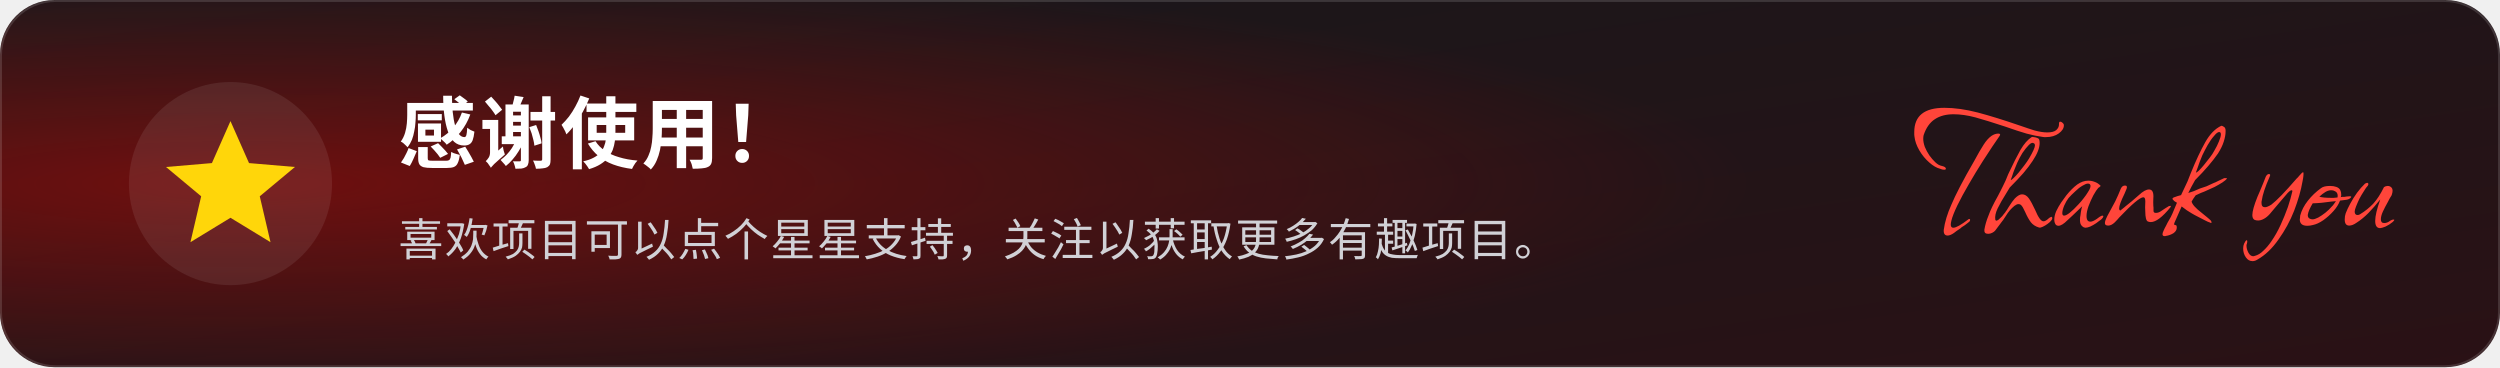
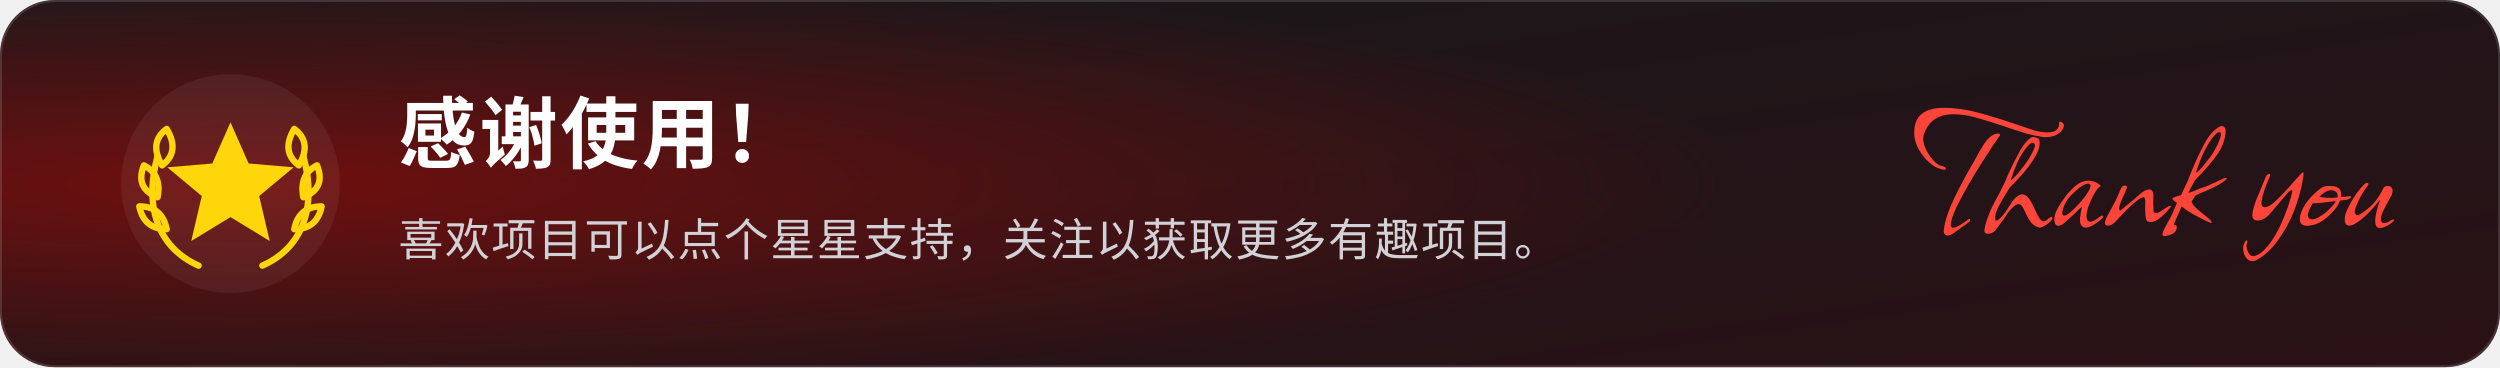
<svg xmlns="http://www.w3.org/2000/svg" width="1280" height="188" viewBox="0 0 1280 188" role="img" aria-label="感谢使用！喜欢项目可以点个星星支持，关注以获取更多有趣项目。" font-family="-apple-system,BlinkMacSystemFont,'SF Pro Display','SF Pro Text','PingFang SC','Noto Sans CJK SC','Helvetica Neue',Arial,sans-serif">
  <defs />
  <linearGradient id="g" x1="0" y1="0" x2="1" y2="1">
    <stop offset="0" stop-color="#18181b" />
    <stop offset="1" stop-color="#2a1115" />
  </linearGradient>
  <radialGradient id="r" cx="0.1" cy="0.5" r="0.6">
    <stop offset="0" stop-color="#e10600" stop-opacity="0.42" />
    <stop offset="1" stop-color="#e10600" stop-opacity="0" />
  </radialGradient>
  <rect width="1280" height="188" rx="28" fill="url(#g)" />
  <rect width="1280" height="188" rx="28" fill="url(#r)" />
-   <g transform="translate(118,94)">
-     <circle r="52" fill="#ffffff" fill-opacity="0.08" />
-     <path d="M0 -32 L9.5 -10.5 L33 -8.5 L15 6.5 L20.5 30 L0 17.5 L-20.5 30 L-15 6.5 L-33 -8.5 L-9.5 -10.5 Z" fill="#ffd60a" />
+   <circle cx="118" cy="94" r="56" fill="#ffffff" fill-opacity="0.06" />
+   <g data-racing-icon="award" transform="translate(62.0 38.0) scale(2.333333)" color="#ffd60a" fill="none" stroke="#ffd60a" stroke-width="1.4" stroke-linecap="round" stroke-linejoin="round">
+     <path d="M17 42 C8 38 5 29 8 18" />
+     <path d="M10 34 Q5 34 4 29 Q9 29 10 34 Z M8 27 Q3 25 5 20 Q9 22 8 27 Z M9 20 Q6 15 10 12 Q13 17 9 20 Z" />
+     <g transform="translate(48 0) scale(-1 1)">
+       <path d="M17 42 C8 38 5 29 8 18" />
+       <path d="M10 34 Q5 34 4 29 Q9 29 10 34 Z M8 27 Q3 25 5 20 Q9 22 8 27 Z M9 20 Q6 15 10 12 Q13 17 9 20 Z" />
+     </g>
+     <g transform="translate(24 24) scale(0.42)">
+       <path d="M0 -32 L9.5 -10.5 L33 -8.5 L15 6.5 L20.5 30 L0 17.5 L-20.5 30 L-15 6.5 L-33 -8.5 L-9.5 -10.5 Z" fill="currentColor" stroke="none" />
+     </g>
  </g>
  <path d="M232.6 50.8 235.4 48.8Q236.4 49.5 237.6 50.4Q238.8 51.2 239.5 52L236.6 54.2Q235.9 53.5 234.8 52.5Q233.6 51.5 232.6 50.8ZM210.8 52.7H242.1V56.6H210.8ZM213.9 58.4H226.2V61.6H213.9ZM236.5 57.6 240.8 58.6Q239 63.6 235.8 67.6Q232.6 71.6 228.7 74.1Q228.4 73.6 227.8 73Q227.2 72.4 226.5 71.8Q225.9 71.2 225.4 70.8Q229.2 68.7 232.1 65.3Q235 61.9 236.5 57.6ZM226.9 49H231.4Q231.4 53.6 231.8 57.4Q232.2 61.3 233 64.2Q233.8 67.1 235 68.7Q236.2 70.2 237.8 70.2Q238.5 70.2 238.8 69.1Q239.1 68 239.2 65.4Q240 66 241 66.6Q242.1 67.1 242.9 67.4Q242.6 70.2 242 71.8Q241.4 73.3 240.3 73.9Q239.3 74.5 237.6 74.5Q234.6 74.5 232.5 72.6Q230.5 70.7 229.3 67.2Q228.1 63.7 227.5 59.1Q226.9 54.4 226.9 49ZM208.5 52.7H212.9V58.9Q212.9 60.7 212.7 62.8Q212.6 65 212.1 67.2Q211.7 69.5 210.9 71.6Q210 73.7 208.7 75.4Q208.4 75 207.7 74.4Q207 73.8 206.4 73.2Q205.7 72.7 205.2 72.5Q206.7 70.4 207.4 68Q208.1 65.6 208.3 63.2Q208.5 60.8 208.5 58.8ZM214.1 75.3H219V81Q219 81.9 219.4 82.1Q219.9 82.3 221.6 82.3Q222 82.3 222.6 82.3Q223.2 82.3 224.1 82.3Q224.9 82.3 225.8 82.3Q226.6 82.3 227.3 82.3Q228 82.3 228.4 82.3Q229.4 82.3 229.9 82Q230.4 81.7 230.7 80.7Q230.9 79.7 231 77.8Q231.5 78.1 232.3 78.4Q233.1 78.7 233.9 78.9Q234.8 79.1 235.4 79.3Q235.1 82 234.4 83.4Q233.8 84.9 232.4 85.5Q231.1 86 228.8 86Q228.4 86 227.6 86Q226.8 86 225.9 86Q225 86 224 86Q223 86 222.3 86Q221.5 86 221.2 86Q218.4 86 216.8 85.6Q215.3 85.1 214.7 84.1Q214.1 83 214.1 81.1ZM220.5 75 224.3 73.3Q225.1 74.1 226.1 75.1Q227.1 76.1 228 77.1Q228.8 78.1 229.4 78.8L225.4 80.8Q224.9 80 224.1 79Q223.2 78 222.3 76.9Q221.4 75.9 220.5 75ZM234 76.5 238.2 75.1Q239 76.3 239.8 77.7Q240.6 79.1 241.4 80.5Q242.1 81.8 242.6 82.8L238 84.4Q237.6 83.4 236.9 82Q236.3 80.6 235.5 79.2Q234.7 77.7 234 76.5ZM209.2 75.8 213.4 77.4Q212.7 79.1 211.7 81.3Q210.8 83.4 209.8 85L205.3 83.2Q206 82.2 206.8 80.9Q207.5 79.7 208.1 78.4Q208.8 77 209.2 75.8ZM217.8 66.4V69.4H222.2V66.4ZM214 63.2H225.8V72.6H214Z M248.3 52 251.5 49.5Q252.5 50.5 253.5 51.7Q254.6 52.9 255.5 54.1Q256.5 55.3 257.1 56.2L253.7 59Q253.2 58.1 252.3 56.9Q251.4 55.6 250.3 54.4Q249.3 53.1 248.3 52ZM251.3 85.9 250.3 82 251.2 80.5 257.5 75Q257.6 76 257.9 77.2Q258.3 78.4 258.5 79.1Q256.4 80.9 255.1 82.1Q253.7 83.3 253 84Q252.2 84.8 251.9 85.2Q251.5 85.6 251.3 85.9ZM247 61.4H254V66H247ZM261.6 59.1H268.9V62.4H261.6ZM261.5 64.3H268.9V67.6H261.5ZM263.5 49 268.1 49.7Q267.4 51.4 266.6 53.2Q265.8 55 265.2 56.2L261.9 55.4Q262.4 54 262.8 52.2Q263.3 50.4 263.5 49ZM258.8 53.5H268.3V57.2H262.7V72.1H258.8ZM266.7 53.5H270.7V82Q270.7 83.4 270.3 84.3Q270 85.2 269.1 85.6Q268.3 86.1 267 86.3Q265.7 86.4 263.9 86.4Q263.8 85.6 263.4 84.4Q263.1 83.3 262.6 82.6Q263.7 82.6 264.7 82.6Q265.7 82.6 266.1 82.6Q266.4 82.6 266.6 82.4Q266.7 82.3 266.7 81.9ZM264.1 71.9 267.9 73Q266.9 75.3 265.5 77.5Q264.1 79.8 262.4 81.7Q260.8 83.6 259 85Q258.7 84.6 258.3 84.1Q257.8 83.5 257.2 82.9Q256.7 82.3 256.3 81.9Q257.9 80.7 259.4 79.2Q260.9 77.6 262.1 75.8Q263.3 73.9 264.1 71.9ZM271.6 57.3H284.2V61.7H271.6ZM277.6 49.3H281.9V81.6Q281.9 83.2 281.6 84.1Q281.2 85 280.2 85.6Q279.2 86.1 277.8 86.2Q276.4 86.4 274.4 86.4Q274.3 85.6 273.8 84.3Q273.4 83.1 272.9 82.2Q274.1 82.3 275.3 82.3Q276.4 82.3 276.8 82.3Q277.3 82.3 277.4 82.1Q277.6 82 277.6 81.5ZM271 65.1 274.5 64Q275.1 65.5 275.7 67.2Q276.3 68.9 276.7 70.5Q277.2 72.1 277.3 73.4L273.6 74.6Q273.5 73.3 273.1 71.7Q272.7 70.1 272.2 68.3Q271.6 66.6 271 65.1ZM256.9 69.8H268.9V73.8H256.9ZM251.3 85.9Q251.1 85.4 250.6 84.8Q250.2 84.1 249.7 83.5Q249.1 82.8 248.7 82.5Q249.4 81.9 250.2 80.7Q250.9 79.6 250.9 78V61.4H255.1V81Q255.1 81 254.5 81.6Q253.9 82.1 253.2 82.9Q252.4 83.6 251.8 84.5Q251.3 85.3 251.3 85.9Z M300.3 53H325.8V57.3H300.3ZM305.5 64V68H320.1V64ZM301.1 60.1H324.7V71.9H301.1ZM304.9 72.3Q306.7 75.2 309.8 77.2Q312.8 79.3 317 80.5Q321.2 81.8 326.4 82.2Q325.9 82.8 325.3 83.5Q324.8 84.3 324.3 85.1Q323.9 85.9 323.6 86.5Q318.2 85.8 313.9 84.2Q309.6 82.6 306.4 79.9Q303.2 77.2 301 73.5ZM310.4 49.3H315.1V67.5Q315.1 70 314.8 72.3Q314.5 74.6 313.7 76.8Q312.8 78.9 311.3 80.8Q309.8 82.6 307.4 84.1Q305 85.6 301.6 86.6Q301.3 86 300.8 85.3Q300.2 84.6 299.7 83.8Q299.1 83.1 298.6 82.6Q301.8 81.9 304 80.7Q306.1 79.6 307.4 78.1Q308.7 76.6 309.3 74.9Q310 73.2 310.2 71.4Q310.4 69.5 310.4 67.5ZM297.2 48.9 301.7 50.4Q300.3 53.8 298.5 57.1Q296.6 60.5 294.5 63.5Q292.3 66.6 290 68.8Q289.8 68.2 289.4 67.3Q289 66.4 288.4 65.4Q287.9 64.5 287.5 63.9Q289.4 62.1 291.3 59.7Q293.1 57.3 294.6 54.5Q296.1 51.8 297.2 48.9ZM293.3 60 297.9 55.5V55.5V86.7H293.3Z M336.9 51.7H361.5V56.3H336.9ZM336.9 60.9H361.5V65.4H336.9ZM336.9 70.4H361.7V74.9H336.9ZM334.2 51.7H338.9V66.1Q338.9 68.4 338.7 71.2Q338.5 74 337.9 76.9Q337.3 79.7 336.2 82.2Q335.1 84.8 333.2 86.8Q332.9 86.3 332.1 85.7Q331.4 85.1 330.7 84.6Q329.9 84 329.4 83.7Q331.1 81.9 332 79.7Q333 77.5 333.4 75.2Q333.9 72.8 334 70.5Q334.2 68.2 334.2 66ZM359.8 51.7H364.6V80.9Q364.6 82.8 364.1 83.9Q363.6 85 362.4 85.5Q361.2 86.1 359.3 86.2Q357.4 86.4 354.7 86.4Q354.5 85.4 354.1 84Q353.6 82.7 353.1 81.8Q354.3 81.8 355.4 81.8Q356.6 81.8 357.5 81.8Q358.4 81.8 358.8 81.8Q359.3 81.8 359.6 81.6Q359.8 81.4 359.8 80.9ZM346.5 53.5H351.3V86.1H346.5Z M378 72.7 376.9 59 376.7 53.1H383.3L383.1 59L382 72.7ZM380 83.4Q378.5 83.4 377.5 82.4Q376.5 81.4 376.5 79.8Q376.5 78.3 377.5 77.3Q378.5 76.3 380 76.3Q381.5 76.3 382.5 77.3Q383.5 78.3 383.5 79.8Q383.5 81.4 382.5 82.4Q381.5 83.4 380 83.4Z" fill="#ffffff" />
  <path d="M209.2 130.9H221.9V132.1H209.2ZM208.1 127.3H223V132.8H221.2V128.5H209.8V132.8H208.1ZM205.8 113.3H225.3V114.6H205.8ZM207.5 116.2H223.7V117.5H207.5ZM205.1 124.6H225.9V126H205.1ZM214.6 111.7H216.3V116.7H214.6ZM210.2 123.1 211.7 122.7Q212.1 123.1 212.4 123.7Q212.6 124.3 212.8 124.7L211.1 125.2Q211 124.8 210.8 124.2Q210.5 123.6 210.2 123.1ZM219.1 122.6 220.9 123Q220.6 123.6 220.2 124.2Q219.8 124.8 219.5 125.2L218 124.9Q218.3 124.4 218.6 123.7Q218.9 123.1 219.1 122.6ZM210.2 119.8V121.7H220.8V119.8ZM208.5 118.6H222.5V122.9H208.5Z M229 114.3H236.5V115.9H229ZM236 114.3H236.3L236.6 114.3L237.7 114.6Q237.1 118.6 236 121.9Q234.8 125.1 233.2 127.5Q231.5 129.8 229.5 131.3Q229.4 131 229 130.6Q228.7 130.2 228.4 130Q229.8 129.1 231 127.6Q232.2 126.1 233.2 124.1Q234.2 122.1 235 119.8Q235.7 117.4 236 114.7ZM229 118.3 230.2 117.4Q231.2 118.7 232.3 120.1Q233.3 121.5 234.3 123Q235.2 124.4 236 125.8Q236.8 127.1 237.2 128.2L235.9 129.3Q235.4 128.2 234.6 126.9Q233.9 125.5 233 124Q232 122.5 231 121.1Q230 119.6 229 118.3ZM240.4 115.2H248.2V116.7H240.4ZM240.4 111.7 242 111.9Q241.6 114.7 240.9 117.2Q240.2 119.6 239 121.3Q238.9 121.2 238.6 121Q238.4 120.8 238.1 120.6Q237.8 120.4 237.6 120.3Q238.4 119.3 238.9 117.9Q239.4 116.6 239.8 115Q240.2 113.4 240.4 111.7ZM247.9 115.2H248.2L248.4 115.1L249.6 115.4Q249.3 116.7 248.9 118.2Q248.4 119.6 248 120.5L246.6 120.1Q246.9 119.5 247.1 118.7Q247.3 117.9 247.5 117.1Q247.7 116.2 247.9 115.5ZM243.8 120.4Q244.2 123 245 125.1Q245.7 127.3 247 128.9Q248.3 130.5 250.1 131.4Q249.9 131.6 249.7 131.8Q249.5 132.1 249.3 132.3Q249.1 132.6 249 132.8Q247 131.8 245.7 130Q244.4 128.3 243.6 125.9Q242.8 123.5 242.3 120.7ZM242.3 118.1H244V119.8Q244 121.2 243.8 122.9Q243.6 124.5 242.9 126.3Q242.3 128 240.9 129.7Q239.6 131.4 237.2 132.9Q237.1 132.7 236.9 132.5Q236.7 132.2 236.4 132Q236.2 131.8 236 131.7Q238.2 130.3 239.5 128.8Q240.8 127.2 241.4 125.6Q242 124 242.2 122.5Q242.3 121 242.3 119.7Z M252.7 114.4H259.9V116H252.7ZM255.6 115.2H257.3V126.5H255.6ZM252.3 126.8Q253.2 126.5 254.5 126.1Q255.7 125.8 257.2 125.3Q258.6 124.9 260.1 124.5L260.3 126Q258.3 126.7 256.3 127.3Q254.3 128 252.7 128.6ZM260.4 112.7H273.6V114.3H260.4ZM265.9 113.4 268 113.7Q267.6 114.7 267.1 115.7Q266.7 116.7 266.3 117.4L264.7 117.1Q265.1 116.3 265.4 115.2Q265.7 114.2 265.9 113.4ZM265.8 119.5H267.5V124.4Q267.5 125.5 267.3 126.7Q267 127.8 266.2 128.9Q265.4 130 264 131Q262.5 132 260 132.8Q259.9 132.6 259.7 132.3Q259.5 132.1 259.3 131.9Q259.1 131.6 258.9 131.4Q261.3 130.8 262.7 130Q264 129.1 264.7 128.2Q265.4 127.2 265.6 126.2Q265.8 125.2 265.8 124.4ZM267.4 128.9 268.5 127.8Q269.4 128.4 270.4 129Q271.4 129.7 272.3 130.4Q273.2 131 273.7 131.6L272.6 132.8Q272 132.3 271.2 131.6Q270.3 130.9 269.3 130.2Q268.3 129.5 267.4 128.9ZM261.2 116.6H272.1V127.4H270.4V118.2H262.9V127.5H261.2Z M280.2 118.5H293.5V120.2H280.2ZM280.2 124H293.5V125.6H280.2ZM280.2 129.5H293.5V131.1H280.2ZM279 113.1H294.7V132.7H292.9V114.8H280.8V132.7H279Z M316.4 113.8H318.2V130.4Q318.2 131.3 317.9 131.8Q317.6 132.3 317 132.5Q316.3 132.7 315.1 132.8Q313.9 132.8 312.1 132.8Q312.1 132.5 312 132.2Q311.8 131.9 311.7 131.5Q311.6 131.2 311.4 130.9Q312.4 131 313.2 131Q314.1 131 314.8 131Q315.4 131 315.7 131Q316.1 131 316.2 130.8Q316.4 130.7 316.4 130.3ZM302.8 118.4H304.5V128.9H302.8ZM303.5 118.4H312.3V127H303.5V125.4H310.6V120.1H303.5ZM300.5 113.3H321V115H300.5Z M331.6 114.6 333.1 113.8Q333.8 114.6 334.4 115.6Q335.1 116.6 335.7 117.5Q336.3 118.5 336.6 119.2L335.1 120.1Q334.8 119.4 334.2 118.4Q333.6 117.4 332.9 116.4Q332.3 115.5 331.6 114.6ZM338 126.2 339.4 125.2Q340.4 126.2 341.5 127.4Q342.7 128.5 343.6 129.6Q344.6 130.8 345.2 131.6L343.7 132.8Q343.1 131.9 342.2 130.7Q341.3 129.6 340.1 128.4Q339 127.2 338 126.2ZM340.5 112.6 342.3 112.6Q342.1 116.7 341.5 119.9Q341 123.2 339.9 125.6Q338.8 128.1 336.9 129.9Q335.1 131.7 332.3 133Q332.2 132.8 331.9 132.5Q331.7 132.2 331.4 131.9Q331.2 131.7 331 131.5Q333.7 130.4 335.5 128.7Q337.3 127.1 338.3 124.8Q339.4 122.5 339.8 119.4Q340.3 116.4 340.5 112.6ZM326.2 130.5 326 128.8 326.7 128.1 333.9 124.7Q333.9 125.1 334.1 125.5Q334.2 126 334.3 126.3Q332.3 127.3 331 127.9Q329.6 128.6 328.8 129Q327.9 129.5 327.4 129.7Q326.9 130 326.7 130.2Q326.4 130.4 326.2 130.5ZM326.2 130.5Q326.2 130.3 326 130.1Q325.8 129.8 325.6 129.5Q325.4 129.3 325.3 129.1Q325.5 129 325.9 128.7Q326.2 128.4 326.4 128Q326.7 127.5 326.7 127V113.5H328.5V128.3Q328.5 128.3 328.3 128.5Q328.1 128.7 327.7 128.9Q327.4 129.2 327.1 129.5Q326.7 129.8 326.5 130Q326.2 130.3 326.2 130.5Z M357.3 111.7H359V119.5H357.3ZM352.3 120.3V124.4H364.3V120.3ZM350.6 118.7H366V126H350.6ZM358.1 114.1H367.7V115.8H358.1ZM354.6 128.1 356.3 127.9Q356.4 128.6 356.6 129.5Q356.7 130.3 356.8 131.1Q356.9 131.9 356.9 132.4L355.1 132.6Q355.1 132.1 355 131.3Q355 130.5 354.9 129.6Q354.8 128.8 354.6 128.1ZM359.4 128.1 360.9 127.7Q361.3 128.4 361.6 129.2Q362 130.1 362.3 130.8Q362.6 131.6 362.7 132.2L361 132.6Q360.9 132 360.6 131.2Q360.4 130.4 360 129.6Q359.7 128.8 359.4 128.1ZM364.1 127.9 365.6 127.3Q366.2 128 366.8 128.9Q367.4 129.7 367.9 130.5Q368.4 131.3 368.7 132L367 132.7Q366.8 132 366.3 131.2Q365.8 130.4 365.2 129.5Q364.6 128.6 364.1 127.9ZM350.9 127.4 352.5 127.9Q352 129.2 351.1 130.6Q350.3 131.9 349.3 132.8L347.8 132.1Q348.7 131.3 349.5 130Q350.3 128.7 350.9 127.4Z M382.2 111.7 383.8 112.4Q382.5 114.5 380.8 116.3Q379 118.2 377 119.7Q374.9 121.2 372.7 122.3Q372.5 121.9 372.1 121.5Q371.8 121.1 371.4 120.7Q373.6 119.8 375.6 118.4Q377.7 117 379.4 115.3Q381.1 113.6 382.2 111.7ZM382.7 112.9Q384.3 114.8 385.9 116.2Q387.6 117.7 389.3 118.8Q391 119.9 392.9 120.8Q392.5 121.1 392.2 121.5Q391.8 121.9 391.6 122.4Q389.8 121.4 388 120.2Q386.3 119 384.6 117.4Q382.9 115.8 381.2 113.7ZM381.2 118.5H383V132.8H381.2Z M398.6 126.8H413.5V128.2H398.6ZM399.1 123.2H414.5V124.6H399.1ZM395.9 130.7H416V132.2H395.9ZM405 121.3H406.8V131.8H405ZM400 117.3V119.4H411.8V117.3ZM400 114V116H411.8V114ZM398.3 112.6H413.6V120.8H398.3ZM399.8 120.8 401.5 121.3Q400.9 122.4 400.2 123.5Q399.5 124.6 398.6 125.5Q397.8 126.5 397 127.2Q396.8 127 396.6 126.8Q396.3 126.6 396 126.4Q395.8 126.2 395.6 126.1Q396.8 125.1 397.9 123.7Q399.1 122.3 399.8 120.8Z M422.4 126.8H437.3V128.2H422.4ZM422.9 123.2H438.3V124.6H422.9ZM419.7 130.7H439.8V132.2H419.7ZM428.8 121.3H430.6V131.8H428.8ZM423.8 117.3V119.4H435.6V117.3ZM423.8 114V116H435.6V114ZM422.1 112.6H437.4V120.8H422.1ZM423.6 120.8 425.3 121.3Q424.7 122.4 424 123.5Q423.3 124.6 422.4 125.5Q421.6 126.5 420.8 127.2Q420.6 127 420.4 126.8Q420.1 126.6 419.8 126.4Q419.6 126.2 419.4 126.1Q420.6 125.1 421.7 123.7Q422.9 122.3 423.6 120.8Z M448.4 121.8Q450.3 125.7 454.4 128Q458.4 130.3 464.2 131.1Q464 131.3 463.8 131.6Q463.6 131.9 463.4 132.2Q463.2 132.5 463.1 132.7Q459.2 132.1 456 130.8Q452.9 129.5 450.6 127.4Q448.3 125.3 446.8 122.3ZM444.8 120.5H459.8V122.1H444.8ZM443.8 115.2H463.2V116.9H443.8ZM452.6 111.7H454.4V121.2H452.6ZM459.4 120.5H459.8L460.1 120.4L461.3 121.1Q460.2 123.8 458.4 125.7Q456.6 127.7 454.3 129.1Q452 130.5 449.3 131.4Q446.6 132.3 443.8 132.8Q443.7 132.6 443.5 132.3Q443.4 132 443.2 131.7Q443 131.4 442.8 131.2Q445.7 130.7 448.2 129.9Q450.8 129.1 453 127.9Q455.2 126.7 456.8 124.9Q458.5 123.1 459.4 120.8Z M475.3 114.7H486.8V116.2H475.3ZM474.4 123.3H487.7V124.9H474.4ZM474.1 119.2H487.9V120.7H474.1ZM480.2 111.8H481.9V120H480.2ZM483.2 120.4H484.9V130.7Q484.9 131.5 484.7 131.9Q484.5 132.3 484 132.5Q483.5 132.7 482.6 132.8Q481.7 132.8 480.5 132.8Q480.4 132.4 480.3 132Q480.1 131.5 479.9 131.1Q480.9 131.2 481.7 131.2Q482.5 131.2 482.8 131.2Q483.1 131.2 483.1 131.1Q483.2 131 483.2 130.7ZM476.1 126.3 477.4 125.5Q477.9 126.1 478.5 126.9Q479 127.6 479.4 128.3Q479.8 129 480.1 129.5L478.6 130.4Q478.4 129.8 478 129.1Q477.6 128.4 477.1 127.7Q476.6 126.9 476.1 126.3ZM466.4 123.9Q467.8 123.5 469.7 122.9Q471.6 122.4 473.6 121.7L473.9 123.3Q472 123.9 470.2 124.5Q468.4 125.1 466.9 125.6ZM466.8 116.3H473.8V117.9H466.8ZM469.7 111.7H471.3V130.8Q471.3 131.5 471.2 131.9Q471 132.2 470.6 132.4Q470.1 132.7 469.5 132.7Q468.8 132.8 467.7 132.8Q467.6 132.4 467.5 132Q467.3 131.5 467.2 131.2Q467.9 131.2 468.5 131.2Q469.1 131.2 469.3 131.2Q469.5 131.2 469.6 131.1Q469.7 131 469.7 130.7Z M493.2 133.5 492.7 132.2Q494.1 131.7 494.9 130.8Q495.6 129.9 495.6 128.6L495.2 126.6L496.4 128.4Q496.2 128.7 495.9 128.8Q495.5 128.9 495.2 128.9Q494.5 128.9 494 128.5Q493.5 128.1 493.5 127.3Q493.5 126.4 494 126Q494.5 125.6 495.2 125.6Q496.2 125.6 496.7 126.3Q497.2 127 497.2 128.2Q497.2 130.1 496.1 131.5Q495 132.8 493.2 133.5Z M516.4 116.6H533.7V118.3H516.4ZM515 122.4H534.9V124.1H515ZM525.9 123Q526.7 125 528 126.6Q529.4 128.2 531.3 129.3Q533.2 130.4 535.5 131Q535.3 131.2 535.1 131.5Q534.8 131.8 534.6 132.1Q534.4 132.4 534.3 132.7Q531.8 132 529.9 130.7Q528 129.4 526.6 127.5Q525.2 125.7 524.3 123.4ZM529.8 111.8 531.6 112.4Q531.1 113.3 530.6 114.2Q530 115.2 529.5 116Q528.9 116.9 528.4 117.6L526.9 117Q527.4 116.3 528 115.4Q528.5 114.5 529 113.5Q529.4 112.6 529.8 111.8ZM518.6 112.6 520 111.9Q520.7 112.8 521.4 113.9Q522.1 114.9 522.4 115.8L520.9 116.6Q520.7 116 520.3 115.4Q519.9 114.7 519.5 113.9Q519 113.2 518.6 112.6ZM524 117.2H526V121.1Q526 122.3 525.8 123.5Q525.6 124.7 525 126Q524.4 127.2 523.3 128.4Q522.2 129.6 520.4 130.7Q518.5 131.9 515.7 132.8Q515.7 132.6 515.4 132.3Q515.2 132.1 515 131.8Q514.8 131.5 514.5 131.3Q517.1 130.4 518.9 129.4Q520.6 128.4 521.6 127.4Q522.7 126.3 523.2 125.2Q523.7 124.1 523.8 123.1Q524 122.1 524 121.1Z M545.8 122.9H557.9V124.5H545.8ZM544.1 130.5H559.3V132.1H544.1ZM544.9 116.1H558.8V117.7H544.9ZM550.9 117H552.7V131.3H550.9ZM539.4 113.2 540.3 112Q541.1 112.3 541.9 112.7Q542.7 113.1 543.5 113.6Q544.2 114 544.7 114.3L543.7 115.8Q543.2 115.4 542.5 114.9Q541.8 114.5 540.9 114Q540.1 113.5 539.4 113.2ZM538.2 119.6 539.1 118.3Q539.8 118.6 540.6 119Q541.4 119.4 542.2 119.8Q542.9 120.3 543.4 120.6L542.4 122.1Q542 121.7 541.2 121.3Q540.5 120.8 539.7 120.4Q538.9 119.9 538.2 119.6ZM538.8 131.4Q539.5 130.5 540.2 129.3Q541 128.1 541.8 126.7Q542.6 125.3 543.2 124L544.5 125.1Q543.9 126.4 543.2 127.7Q542.4 129 541.7 130.2Q541 131.5 540.3 132.6ZM549.8 112.2 551.4 111.6Q552 112.5 552.5 113.5Q553.1 114.6 553.4 115.3L551.7 116Q551.5 115.2 550.9 114.1Q550.4 113.1 549.8 112.2Z M569.6 114.6 571.1 113.8Q571.8 114.6 572.4 115.6Q573.1 116.6 573.7 117.5Q574.3 118.5 574.6 119.2L573.1 120.1Q572.8 119.4 572.2 118.4Q571.6 117.4 570.9 116.4Q570.3 115.5 569.6 114.6ZM576 126.2 577.4 125.2Q578.4 126.2 579.5 127.4Q580.7 128.5 581.6 129.6Q582.6 130.8 583.2 131.6L581.7 132.8Q581.1 131.9 580.2 130.7Q579.3 129.6 578.1 128.4Q577 127.2 576 126.2ZM578.5 112.6 580.3 112.6Q580.1 116.7 579.5 119.9Q579 123.2 577.9 125.6Q576.8 128.1 574.9 129.9Q573.1 131.7 570.3 133Q570.2 132.8 569.9 132.5Q569.7 132.2 569.4 131.9Q569.2 131.7 569 131.5Q571.7 130.4 573.5 128.7Q575.3 127.1 576.3 124.8Q577.4 122.5 577.8 119.4Q578.3 116.4 578.5 112.6ZM564.2 130.5 564 128.8 564.7 128.1 571.9 124.7Q571.9 125.1 572.1 125.5Q572.2 126 572.3 126.3Q570.3 127.3 569 127.9Q567.6 128.6 566.8 129Q565.9 129.5 565.4 129.7Q564.9 130 564.7 130.2Q564.4 130.4 564.2 130.5ZM564.2 130.5Q564.2 130.3 564 130.1Q563.8 129.8 563.6 129.5Q563.4 129.3 563.3 129.1Q563.5 129 563.9 128.7Q564.2 128.4 564.4 128Q564.7 127.5 564.7 127V113.5H566.5V128.3Q566.5 128.3 566.3 128.5Q566.1 128.7 565.7 128.9Q565.4 129.2 565.1 129.5Q564.7 129.8 564.5 130Q564.2 130.3 564.2 130.5Z M593.4 121.5H606.5V123.1H593.4ZM601.1 118.3 602.3 117.4Q602.9 117.8 603.5 118.3Q604.1 118.8 604.6 119.3Q605.2 119.8 605.5 120.2L604.3 121.2Q603.8 120.5 602.9 119.7Q602 118.9 601.1 118.3ZM600.4 122.3Q601.1 125.5 602.6 127.9Q604.2 130.3 606.7 131.4Q606.5 131.6 606.3 131.8Q606.1 132.1 605.9 132.3Q605.7 132.6 605.6 132.8Q603.8 131.9 602.5 130.4Q601.2 128.9 600.4 127Q599.5 125 599 122.6ZM586.2 113.5H606.5V115.1H586.2ZM591.7 111.7H593.4V117H591.7ZM599.4 111.7H601.1V116.9H599.4ZM598.8 117.3H600.4V120.7Q600.4 122.1 600.2 123.7Q600 125.3 599.3 126.9Q598.7 128.5 597.4 130Q596.2 131.6 594 132.9Q593.8 132.6 593.4 132.3Q593.1 132 592.7 131.8Q594.8 130.5 596 129.1Q597.2 127.7 597.8 126.2Q598.4 124.7 598.6 123.3Q598.8 121.9 598.8 120.7ZM587 118 588.1 117.1Q589.6 118.1 590.6 119.2Q591.5 120.3 592 121.4Q592.5 122.6 592.6 123.8Q592.8 125 592.8 126.2Q592.8 128.2 592.5 129.7Q592.3 131.2 591.6 132Q591.1 132.5 590.4 132.6Q589.8 132.7 589.2 132.7Q588.5 132.7 587.8 132.7Q587.8 132.3 587.7 131.9Q587.5 131.5 587.3 131.2Q588.9 131.3 589.7 131.2Q590 131.1 590.1 131Q590.3 131 590.4 130.8Q590.8 130.3 591 129.1Q591.1 127.9 591.1 126.1Q591.1 124.6 590.8 123.2Q590.5 121.8 589.6 120.5Q588.7 119.2 587 118ZM590.9 123.2 592.1 124Q591.5 124.8 590.6 125.7Q589.7 126.6 588.7 127.4Q587.7 128.2 586.7 128.7Q586.6 128.4 586.3 128Q586 127.6 585.7 127.4Q586.6 127 587.7 126.3Q588.7 125.7 589.5 124.8Q590.4 124 590.9 123.2ZM592.3 117.4 593.7 118.2Q592.9 119.1 591.8 120Q590.6 120.9 589.4 121.7Q588.1 122.4 586.8 123Q586.6 122.8 586.3 122.4Q586 122.1 585.7 121.9Q587 121.3 588.3 120.6Q589.5 119.9 590.5 119.1Q591.6 118.2 592.3 117.4Z M620.2 114.3H628.9V115.9H620.2ZM628.3 114.3H628.6L628.9 114.2L630 114.5Q629.4 119.1 628.1 122.7Q626.8 126.2 624.9 128.7Q623.1 131.2 620.7 132.8Q620.6 132.5 620.2 132.1Q619.9 131.8 619.6 131.5Q621.8 130.2 623.5 127.8Q625.3 125.4 626.6 122.1Q627.8 118.7 628.3 114.7ZM622.9 115.5Q623.4 119 624.4 122.1Q625.4 125.2 627 127.6Q628.5 130 630.8 131.3Q630.7 131.5 630.4 131.7Q630.2 131.9 630 132.2Q629.8 132.4 629.6 132.7Q627.3 131.1 625.6 128.6Q624 126.1 623 122.8Q621.9 119.6 621.3 115.7ZM609.7 112.8H620.1V114.3H609.7ZM612.1 117.5H617.9V119H612.1ZM612.1 122.4H618V123.9H612.1ZM611.2 113.6H612.9V128.4L611.2 128.6ZM609.5 128Q610.8 127.8 612.6 127.5Q614.4 127.3 616.4 127Q618.4 126.6 620.4 126.3L620.5 127.8Q618.6 128.1 616.7 128.5Q614.8 128.8 613.1 129.1Q611.3 129.4 609.9 129.7ZM616.8 113.6H618.5V132.8H616.8Z M633.9 112.9H653.9V114.5H633.9ZM643.1 113.6H644.9V122.5Q644.9 123.8 644.7 125.1Q644.5 126.3 643.9 127.5Q643.3 128.6 642.2 129.6Q641 130.7 639.2 131.5Q637.3 132.3 634.5 132.9Q634.4 132.7 634.2 132.4Q634.1 132.1 633.9 131.8Q633.7 131.5 633.5 131.3Q636.2 130.8 637.9 130.1Q639.7 129.5 640.8 128.6Q641.8 127.7 642.3 126.8Q642.8 125.8 643 124.7Q643.1 123.6 643.1 122.5ZM637.6 121.5V123.9H650.8V121.5ZM637.6 117.9V120.2H650.8V117.9ZM636 116.4H652.5V125.3H636ZM638.2 125.5Q639.3 127.2 640.8 128.3Q642.4 129.3 644.4 129.9Q646.5 130.5 649 130.7Q651.6 131 654.7 131.1Q654.5 131.4 654.2 131.9Q654 132.3 654 132.8Q650.8 132.6 648.1 132.3Q645.5 132 643.3 131.3Q641.2 130.6 639.5 129.3Q637.9 128.1 636.7 126.1Z M663.1 117.8 664.3 116.9Q665.3 117.4 666.3 118.2Q667.3 118.9 667.9 119.5L666.5 120.5Q666.2 120.1 665.6 119.6Q665 119.1 664.3 118.6Q663.7 118.2 663.1 117.8ZM672.7 113.7H673.1L673.4 113.6L674.5 114.3Q673.4 116.2 671.7 117.8Q669.9 119.3 667.8 120.5Q665.7 121.7 663.4 122.5Q661.1 123.3 658.8 123.8Q658.7 123.4 658.5 123Q658.2 122.5 658 122.2Q660.1 121.8 662.3 121.1Q664.5 120.4 666.6 119.4Q668.6 118.3 670.2 116.9Q671.8 115.6 672.7 114ZM665 113.7H673V115.2H665ZM666.7 111.6 668.6 112Q667.1 113.8 665 115.5Q662.8 117.2 659.9 118.6Q659.8 118.3 659.6 118.1Q659.4 117.9 659.2 117.7Q659 117.5 658.8 117.3Q660.6 116.6 662.1 115.6Q663.7 114.6 664.8 113.6Q666 112.6 666.7 111.6ZM666.3 126.3 667.7 125.4Q668.3 125.8 669 126.4Q669.6 126.9 670.2 127.4Q670.8 127.9 671.2 128.4L669.7 129.3Q669.3 128.9 668.8 128.3Q668.2 127.8 667.6 127.3Q666.9 126.7 666.3 126.3ZM676.1 121.8H676.4L676.8 121.7L677.9 122.4Q676.7 125 674.7 126.8Q672.7 128.6 670.1 129.8Q667.6 131.1 664.6 131.8Q661.7 132.5 658.6 132.9Q658.6 132.6 658.5 132.3Q658.4 132 658.2 131.7Q658.1 131.4 657.9 131.2Q660.8 130.9 663.7 130.3Q666.5 129.7 668.9 128.6Q671.3 127.5 673.2 125.9Q675 124.3 676.1 122.1ZM668.8 121.8H676.5V123.4H668.8ZM670.4 119.7 672.3 120.1Q671.3 121.5 669.7 122.8Q668.2 124.1 666.3 125.3Q664.3 126.5 661.9 127.5Q661.8 127.3 661.6 127Q661.4 126.8 661.2 126.6Q661 126.3 660.8 126.2Q663.1 125.3 665 124.2Q666.9 123.2 668.2 122Q669.6 120.8 670.4 119.7Z M681.4 114.7H701.6V116.3H681.4ZM687.1 122.9H697.9V124.4H687.1ZM685.9 118.9H697.6V120.5H687.6V132.8H685.9ZM697.2 118.9H698.9V130.7Q698.9 131.4 698.7 131.9Q698.5 132.3 697.9 132.5Q697.3 132.7 696.4 132.7Q695.4 132.8 693.9 132.8Q693.8 132.4 693.7 131.9Q693.5 131.5 693.3 131.1Q694.1 131.1 694.8 131.1Q695.5 131.2 696 131.1Q696.5 131.1 696.7 131.1Q697 131.1 697.1 131Q697.2 130.9 697.2 130.7ZM689 111.7 690.7 112.1Q690 114.6 688.8 117.1Q687.6 119.5 685.9 121.7Q684.2 123.8 682 125.3Q681.9 125.1 681.7 124.9Q681.5 124.7 681.3 124.4Q681.1 124.2 680.9 124Q682.5 123 683.7 121.5Q685 120.1 686 118.5Q687 116.9 687.8 115.2Q688.5 113.4 689 111.7ZM687.1 126.8H697.9V128.3H687.1Z M713 112.6H720.4V114.1H713ZM720.1 114.5H724.3V115.9H720.1ZM714.7 116.8H718.6V118.2H714.7ZM714.7 121.1H718.6V122.4H714.7ZM718 113.2H719.4V129.7H718ZM714.1 113.1H715.5V126.4L714.1 126.7ZM712.5 126.7Q713.5 126.5 714.7 126.1Q716 125.7 717.5 125.2Q718.9 124.7 720.3 124.3L720.6 125.6Q718.5 126.3 716.5 127Q714.5 127.6 712.9 128.2ZM723.8 114.5H724.1L724.4 114.4L725.3 114.7Q725 118 724.4 120.7Q723.7 123.5 722.8 125.7Q721.9 127.9 720.8 129.3Q720.7 129.1 720.5 128.9Q720.3 128.7 720 128.5Q719.8 128.3 719.6 128.2Q720.8 126.8 721.6 124.8Q722.4 122.8 723 120.3Q723.6 117.7 723.8 114.8ZM705.5 114.4H712.9V115.9H705.5ZM704.9 118.6H713.3V120.2H704.9ZM709.7 123.2H713.3V124.8H709.7ZM708.6 111.7H710.2V119.6H708.6ZM709.1 119.7H710.7V130.1H709.1ZM707.4 124.8Q707.9 126.6 708.7 127.7Q709.4 128.9 710.6 129.5Q711.7 130.1 713.2 130.3Q714.7 130.6 716.7 130.6Q717 130.6 717.7 130.6Q718.4 130.6 719.3 130.6Q720.2 130.6 721.2 130.6Q722.3 130.6 723.2 130.6Q724.2 130.6 724.9 130.6Q725.7 130.5 726 130.5Q725.9 130.7 725.7 131Q725.6 131.3 725.5 131.7Q725.4 132 725.3 132.2H723.6H716.7Q714.4 132.2 712.7 132Q711 131.7 709.7 130.9Q708.4 130.1 707.6 128.8Q706.7 127.4 706.1 125.2ZM706.1 122.1 707.5 122.2Q707.5 123.9 707.4 125.8Q707.3 127.6 706.9 129.5Q706.4 131.3 705.5 132.8Q705.4 132.6 705.2 132.4Q705 132.2 704.8 132Q704.5 131.9 704.4 131.8Q705.2 130.4 705.5 128.7Q705.9 127 706 125.3Q706.1 123.6 706.1 122.1ZM719.6 117.9 720.8 117.5Q721.6 118.8 722.3 120.2Q723.1 121.6 723.7 123Q724.4 124.4 724.9 125.7Q725.4 127 725.7 128L724.4 128.5Q724.1 127.5 723.6 126.2Q723.1 124.9 722.4 123.5Q721.7 122.1 721 120.6Q720.3 119.2 719.6 117.9Z M728.7 114.4H735.9V116H728.7ZM731.6 115.2H733.3V126.5H731.6ZM728.3 126.8Q729.2 126.5 730.5 126.1Q731.7 125.8 733.2 125.3Q734.6 124.9 736.1 124.5L736.3 126Q734.3 126.7 732.3 127.3Q730.3 128 728.7 128.6ZM736.4 112.7H749.6V114.3H736.4ZM741.9 113.4 744 113.7Q743.6 114.7 743.1 115.7Q742.7 116.7 742.3 117.4L740.7 117.1Q741.1 116.3 741.4 115.2Q741.7 114.2 741.9 113.4ZM741.8 119.5H743.5V124.4Q743.5 125.5 743.3 126.7Q743 127.8 742.2 128.9Q741.4 130 740 131Q738.5 132 736 132.8Q735.9 132.6 735.7 132.3Q735.5 132.1 735.3 131.9Q735.1 131.6 734.9 131.4Q737.3 130.8 738.7 130Q740 129.1 740.7 128.2Q741.4 127.2 741.6 126.2Q741.8 125.2 741.8 124.4ZM743.4 128.9 744.5 127.8Q745.4 128.4 746.4 129Q747.4 129.7 748.3 130.4Q749.2 131 749.7 131.6L748.6 132.8Q748 132.3 747.2 131.6Q746.3 130.9 745.3 130.2Q744.3 129.5 743.4 128.9ZM737.2 116.6H748.1V127.4H746.4V118.2H738.9V127.5H737.2Z M756.2 118.5H769.5V120.2H756.2ZM756.2 124H769.5V125.6H756.2ZM756.2 129.5H769.5V131.1H756.2ZM755 113.1H770.7V132.7H768.9V114.8H756.8V132.7H755Z M779.7 125.4Q780.7 125.4 781.4 125.9Q782.2 126.3 782.7 127.1Q783.2 127.9 783.2 128.9Q783.2 129.8 782.7 130.6Q782.2 131.4 781.4 131.9Q780.7 132.4 779.7 132.4Q778.7 132.4 777.9 131.9Q777.1 131.4 776.6 130.6Q776.2 129.8 776.2 128.9Q776.2 127.9 776.6 127.1Q777.1 126.3 777.9 125.9Q778.7 125.4 779.7 125.4ZM779.7 131.2Q780.7 131.2 781.3 130.6Q782 129.9 782 128.9Q782 128.3 781.7 127.7Q781.4 127.2 780.9 126.9Q780.3 126.6 779.7 126.6Q779 126.6 778.5 126.9Q778 127.2 777.7 127.7Q777.3 128.3 777.3 128.9Q777.3 129.5 777.7 130.1Q778 130.6 778.5 130.9Q779 131.2 779.7 131.2Z" fill="#d1d1d6" />
  <path d="M995.4 86.9Q994.4 86.9 993.3 86.4Q990.6 85.7 987.8 83.2Q984.8 80.6 982.7 77Q980.6 73.4 980.2 69.9Q980.1 69.6 980.1 69Q980.1 68.4 980.1 67.6Q980.1 55.2 995.5 55.2Q1003.3 55.2 1012.6 57.6Q1022 60.1 1034.2 64.3Q1036.4 65 1038.3 65.7Q1040.1 66.3 1041.7 66.8Q1045.4 67.8 1048.2 67.8Q1051.4 67.8 1052.8 66.6Q1054.2 65.3 1054.2 63.8V63.4Q1054.2 62.3 1054.8 62.3Q1055.6 62.3 1056.5 63.4Q1056.7 63.6 1056.7 64.2Q1056.7 66.4 1054.1 68.3Q1051.5 70.2 1047.6 70.2Q1047.1 70.2 1046.6 70.2Q1046.2 70.2 1045.8 70.1Q1042.1 69.6 1037.6 68.4Q1033.1 67.1 1026.6 64.8Q1017.5 61.8 1011.4 60.1Q1005.4 58.5 1000.2 58.5Q994.5 58.5 990.7 61Q986.8 63.5 984.9 69.2Q984.7 70 984.7 71.1Q984.7 72.9 985.5 75.2Q986.4 77.4 987.8 79.5Q989.3 81.6 990.9 83.1Q992.5 84.6 994 84.9Q996.3 85.4 996.3 86.4Q996.3 86.9 995.4 86.9ZM997.2 120.6Q995 120.6 995.2 117.7Q996 111.7 999.1 104.8Q1000.6 101.2 1003.5 95.6Q1006.4 90 1010.8 82.4Q1013.7 77 1015.6 74.1Q1017.5 71.1 1019.6 69.6Q1021.4 68.4 1023.1 68.4Q1024.6 68.4 1023.8 69.6Q1022.3 71.8 1020.1 75Q1018 78.2 1015.2 82.5Q1011.5 88.3 1008.1 94.2Q1004.6 100.2 1002.2 105.1Q999.8 110.1 999.1 113Q998.8 114.2 998.8 115Q998.8 116.6 1000.1 116.6Q1002.2 116.6 1007.8 112.3Q1008 112.1 1008.3 112.1Q1008.7 112.1 1008.7 112.6Q1008.7 113.1 1008.3 113.5Q1007.9 113.9 1007.3 114.3Q1006.7 114.8 1006 115.3Q1005.2 115.8 1004.6 116.2Q1004 116.6 1003.9 116.8Q1002.6 117.6 1001.7 118.3Q1000.9 118.9 1000.4 119.3Q998.5 120.6 997.2 120.6Z M1017.8 119.7Q1015.8 119.7 1016 117.6Q1016.6 114 1018.1 110.4Q1018.8 108.4 1020 105.9Q1021.2 103.4 1022.9 100.4Q1023.7 98.7 1024.4 97.5Q1025 96.2 1025.4 95.5Q1026 94.1 1026.8 92.6Q1027.5 91.1 1028.2 89.2Q1031.9 81.3 1034.5 76.7Q1037.2 72.1 1040.2 70.2Q1040.4 70 1041.3 70.2Q1042.2 70.3 1043 70.6Q1043.8 70.9 1044 71.3Q1044.3 72 1044.3 73.2Q1044.3 77 1040.7 82.4Q1038.8 85.3 1035.9 88.7Q1032.9 92.1 1029 96L1027.3 98.8Q1024.4 103.4 1022.8 106.7Q1021.2 110 1021.6 112.5Q1021.8 113 1022.1 113Q1022.4 113 1023.1 112.6Q1023.7 112.1 1024.4 111.4Q1025.2 110.7 1025.8 109.8Q1026.3 109.3 1026.7 108.7Q1027 108.1 1027.4 107.7Q1028 106.6 1028.5 105.9Q1030.4 102.9 1031.6 101.6Q1033.7 99.5 1035.3 99.5Q1037.3 99.5 1038.8 101.6Q1040.2 103.6 1042 107.5Q1043.2 110.4 1044.3 111.9Q1045.3 113.3 1046.3 113.3Q1047.2 113.3 1048.5 112.2Q1049.6 111.1 1050.5 111Q1051.1 111.7 1050.4 112.7Q1049.7 113.7 1048.4 114.6Q1047.2 115.5 1045.9 116.1Q1044.7 116.7 1044 116.5Q1041.3 115.7 1039.8 113.8Q1038.3 111.8 1036.9 108.6Q1036.4 107.6 1036 106.8Q1035.6 105.9 1035.2 105.5Q1034.6 104.5 1033.4 104.5Q1032.6 104.5 1031.4 105.4Q1030.3 106.3 1029.1 107.6Q1028 108.9 1026.9 110.7Q1026.2 111.7 1025.9 112.2Q1025.6 112.8 1025.4 112.9Q1024.9 113.6 1023.9 114.9Q1022.9 116.2 1021.5 118.1Q1021 118.7 1020 119.2Q1019 119.7 1018.1 119.7ZM1029.5 92.1Q1029.8 92.3 1030.9 91.2Q1032.1 90.1 1033.6 88.3Q1035.1 86.5 1036.5 84.6Q1038 82.6 1038.9 81.1Q1041.9 76 1041.9 74.4Q1041.9 73.7 1041.4 73.4Q1040.4 72.6 1038.8 74.2Q1037.2 75.8 1035.5 78.3Q1033.9 80.9 1032.8 83.4Q1032.1 84.9 1031.4 86.8Q1030.6 88.8 1030.2 90.2Q1029.7 91.7 1029.5 92.1Z M1067.7 116.6Q1067.5 116.6 1067.3 116.5Q1067.1 116.5 1066.9 116.4Q1065.6 115.7 1065.2 114.5Q1064.8 113.2 1065 111.3Q1065.2 110.5 1065.4 108.6Q1065.7 106.7 1066.1 105.6L1061.2 110.3L1058.5 112.8Q1055.7 115.6 1053.9 115.6Q1053.1 115.6 1052.6 115.1Q1051.8 114 1051.8 112.5Q1051.8 110.4 1052.8 108.1Q1053.9 105.8 1055.3 103.7Q1056.8 101.5 1057.9 100.1Q1060.8 96.5 1063.5 94.5Q1066.3 92.5 1069.2 92.5Q1070.9 92.5 1072.4 93.1Q1074 93.6 1075.4 95L1075.5 95.1Q1075.5 95.4 1075 95.7Q1074.8 95.9 1074.7 96Q1074.5 96 1074.4 96.1Q1073.3 97.3 1071.8 100Q1070.4 102.7 1069.3 105.6Q1068.3 108.5 1068.3 110.6Q1068.3 112.6 1069.2 113.2Q1069.7 113.5 1070.3 113.5Q1071.5 113.5 1073.7 112Q1073.8 111.9 1074.2 111.6Q1074.5 111.4 1075.2 110.9Q1076 110.4 1076.4 110.4Q1076.9 110.4 1076.9 110.7Q1076.9 111.3 1076.1 112.1Q1075.6 112.6 1074.8 113.1Q1074.1 113.7 1073.2 114.3Q1071.7 115.3 1070.2 116Q1068.7 116.6 1067.7 116.6ZM1056.8 110.4Q1058.9 110.4 1064.3 104.5Q1065.8 102.9 1066.9 101.4Q1068.1 99.9 1069 98.4Q1070.8 95.7 1070.2 94.6Q1069.9 94 1069 94Q1068 94 1066.2 95.1Q1064.3 96.2 1062.5 98Q1060.6 99.7 1059.1 101.4Q1058 102.8 1056.9 105.2Q1055.9 107.6 1055.9 109.1Q1055.9 110.4 1056.8 110.4Z M1079.4 115.5Q1077.7 115.5 1077.7 114.2Q1077.7 113.3 1078.3 112Q1078.9 110.6 1079.6 109.4Q1081.4 106.1 1083 103.1Q1084.5 100 1085.9 96.5Q1086.6 95 1088 95Q1089.4 95 1088.8 96.7Q1088.2 98.2 1087.7 99.3Q1085 104.8 1085 106.7Q1085 107.6 1085.6 107.8Q1086.9 106.7 1087.6 106.2Q1088.2 105.6 1088.3 105.6Q1089.7 104.5 1091.4 103.1Q1093 101.7 1095.1 99.9Q1098.2 97 1100.3 97Q1102.9 97 1102.5 101.7Q1102.4 103.5 1102.5 105.3Q1102.6 105.6 1102.6 106.4Q1102.6 107.1 1102.6 108Q1102.6 109 1103.8 109Q1105.1 109 1106.3 108.2L1108.4 106.8L1110.5 105.5Q1110.7 105.4 1111.2 105.4Q1111.8 105.4 1111.2 106.2Q1105.1 113.7 1101.2 113.7Q1100.4 113.7 1099.7 113.4Q1099 113.1 1098.7 111.7Q1098.4 110.4 1098.4 108.7Q1098.3 107.1 1098.3 106.2L1098.4 103.1Q1098.4 101 1097.4 101Q1094.9 101 1085.1 111.3Q1084.3 112.3 1082.7 113.9Q1081 115.5 1079.4 115.5Z M1108.9 120.8Q1108.8 120.8 1108.6 120.9Q1108.5 120.9 1108.3 120.9Q1107.2 120.9 1107.2 119.9Q1107.2 119.2 1107.8 118Q1108.3 116.8 1109 115.6Q1109.6 114.4 1109.8 114Q1110.9 112.2 1111.5 111Q1112.1 109.9 1112.3 109.3L1114.6 103.8L1113.6 103.2Q1113.1 102.9 1112.9 102.6Q1112.6 102.3 1112.5 102.2L1112.3 101.8Q1112.3 101.2 1113.8 100.8Q1114.4 100.5 1116.7 99.9L1120 92.9L1121.7 88.6Q1125.6 79 1129.1 72.8Q1132.6 66.6 1137.3 64.4H1137.4Q1137.8 64.4 1138.4 64.8Q1139.1 65.1 1139.3 65.7Q1139.4 66.1 1139.5 66.5Q1139.5 67 1139.5 67.4Q1139.5 69.5 1138.6 72.4Q1137.7 75.3 1135.6 78.6Q1133.6 81.5 1130.7 84.9Q1127.8 88.3 1123.9 92.2Q1122 95.5 1120.4 98.8Q1123 98.1 1126.4 96.5Q1128 96 1129.7 95.4Q1131.4 94.7 1133.4 93.7Q1133.8 93.6 1134.4 93.3Q1135 93 1135.6 92.7L1138.8 91.2L1139.9 91.2Q1140.4 91.2 1140.1 91.5Q1139.8 92.1 1137.9 93.4Q1136 94.6 1133.9 95.7L1128.6 98.1Q1126.7 98.8 1125.7 99.3Q1124.6 99.8 1124.2 100Q1123.6 100.8 1123 101.7Q1122.5 102.5 1122.1 103.2Q1122.6 105.4 1127.3 109Q1129.2 110.5 1130 111.2Q1130.8 111.9 1130.6 111.7Q1132 112.8 1132.2 113.4L1132.3 113.8V113.9Q1132.3 114.4 1131.4 113.9Q1130.6 113.7 1129.1 112.9L1125.6 111.1Q1123.4 110 1122.1 109.2Q1120.8 108.4 1119.7 107.7Q1118.7 106.9 1117 105.7Q1114.9 110.4 1113.3 114.1Q1113.2 114.4 1113.2 114.5Q1113.1 114.7 1113.1 114.8Q1113.1 115.1 1113.7 115.2Q1114.3 115.3 1114.4 115.6Q1114.4 116 1114.5 116.3Q1114.5 116.5 1114.5 116.6Q1114.5 118.2 1112.8 119.4Q1111 120.5 1108.9 120.8ZM1124.3 88.3Q1124.6 88.5 1125.8 87.4Q1126.9 86.3 1128.4 84.5Q1129.9 82.7 1131.4 80.7Q1132.9 78.8 1133.7 77.2Q1135.2 74.7 1136.1 72.4Q1137.1 70 1137.1 68.8Q1137.1 67.6 1136.2 67.6Q1135.2 67.6 1133.6 69.6Q1131.9 71.5 1130.3 74.3Q1128.8 77 1127.6 79.5Q1126.9 81.1 1126.2 83Q1125.5 84.9 1125 86.4Q1124.5 87.9 1124.3 88.3Z M1153.3 133.7Q1151.2 133.7 1149.9 131.8Q1148.5 129.8 1148.5 127.2Q1148.5 125.8 1149 124.7Q1149.8 123 1150.3 123Q1150.6 123 1150.6 123.6Q1150.6 124.1 1150.4 124.8Q1150.3 125.1 1150.2 125.4Q1150.2 125.6 1150.2 125.8Q1150.2 127.5 1151.2 129.4Q1152.2 131.2 1153.7 131.2L1154.5 131Q1156.8 130.4 1158.8 128.4Q1160.9 126.5 1162.9 123.6Q1165.6 119.7 1167.7 115.1Q1169.8 110.5 1171.4 106Q1172.9 101.5 1173.7 97.9Q1173.7 97.4 1173.3 97.4Q1172.6 97.4 1171.2 98.9Q1170 100.2 1168.2 102.4Q1166.4 104.6 1163.7 107.7L1162.2 109.5Q1160.6 111.3 1159 112.1Q1157.5 112.9 1156.1 112.9Q1155 112.9 1154.2 112.5Q1153.2 111.8 1153.2 110.1Q1153.2 107.3 1155.8 100.8L1157.1 97.8Q1158 95.6 1158.8 93.7Q1159.5 91.9 1160.1 90.4Q1160.8 89.1 1161.7 89.1Q1162.7 89.1 1162.1 90.4Q1158.6 98.3 1158 102.8Q1157.9 103 1157.9 103.3Q1157.9 103.6 1157.9 104Q1157.9 106.1 1159.7 106.1Q1160.8 106.1 1162.9 104.8Q1165 103.2 1168.2 99.9Q1171.4 96.6 1175.8 91.5Q1176.6 90.8 1177.2 90Q1177.9 89.2 1178.5 88.6Q1178.9 88.2 1179.2 88.2Q1179.4 88.2 1179.4 89Q1179.4 89.9 1179.2 91.2Q1178.9 92.5 1178.9 92.8Q1177.7 99.8 1174.6 107.9Q1171.5 115.8 1166.6 122.6Q1161.8 129.5 1155.8 132.9Q1154.6 133.7 1153.3 133.7Z M1181.3 115.6Q1177.5 115.6 1177.5 112.3Q1177.5 112.1 1177.6 111.6Q1177.6 111.1 1177.7 110.4Q1178.7 106.5 1181.6 102.8Q1184.5 99.1 1188.4 96.3Q1189.8 95.2 1193 95.2Q1194.8 95.2 1196.2 95.7Q1197.6 96.2 1198.2 97.3Q1198.7 98.3 1198.7 99.5Q1198.7 99.7 1198.7 100.1Q1198.6 100.5 1198.5 100.9Q1198.7 100.8 1199.2 100.8Q1199.6 100.8 1200.3 100.8Q1200.9 100.7 1201.6 100.6Q1202.2 100.5 1202.9 100.5H1203.2Q1204.3 100.5 1203.5 101.3Q1202.7 102.1 1201.3 102.3L1198.1 102.7Q1197.1 105.4 1194.8 108Q1192.4 110.7 1189.6 112.7Q1186.7 114.7 1184.2 115.2Q1182.8 115.6 1181.3 115.6ZM1193.6 101.3Q1194.1 101.3 1194.9 101.3Q1195.8 101.2 1196.8 101.1Q1196.9 100.9 1196.9 100.3Q1196.9 98.5 1195.5 97.9Q1194.7 97.4 1193.6 97.4Q1192.1 97.4 1190.6 98.3Q1189.1 99.2 1187.5 100.7Q1189.5 101.3 1193.6 101.3ZM1184.1 112.3Q1185.1 112.3 1186.9 111.4Q1188.7 110.4 1190.6 108.9Q1192.5 107.4 1194 105.6Q1194.5 105.2 1195 104.4Q1195.5 103.7 1196 103L1193.7 103.2Q1188.4 104 1184.1 104.1Q1182 107.6 1181.6 109.9Q1181.5 111.1 1182.2 111.7Q1183 112.3 1184.1 112.3Z M1218.6 116.8Q1216.1 116.8 1216.1 113.1Q1216.1 109.4 1218.7 102.1Q1215.6 106 1212.6 109.1Q1209.6 112.1 1206.6 114Q1204.5 115.5 1202.8 115.5Q1200.5 115.5 1200.5 112.4Q1200.5 110.6 1201 109.2Q1201.8 107.1 1203.3 104.3Q1204.8 101.5 1206.8 98.7Q1208.8 96 1210.9 94Q1211.7 93.6 1211.9 93.6Q1212.6 93.6 1212.6 94.3Q1212.6 94.6 1212.3 95.1Q1211.4 96 1210.3 97.9Q1209.1 99.7 1208 101.8Q1207 103.9 1206.3 105.7Q1205.6 107.5 1205.6 108.3Q1205.6 110.1 1207.1 110.1Q1207.8 110.1 1208.5 109.6Q1212.1 107.4 1215.1 104.3Q1218 101.1 1220.6 95.8Q1221.5 95.2 1222.5 95.2Q1223.6 95.2 1224.3 95.9Q1225 96.5 1225 97.7Q1225 98.5 1224.6 99.7Q1224.5 100.1 1224.2 100.5Q1224 100.8 1223.7 101.3Q1223.4 101.8 1223.2 102.2Q1223 102.7 1222.8 103Q1221 106.2 1220 108.4Q1219 110.6 1219 112.3Q1219 114.2 1220.7 114.2Q1222.3 114.2 1223.8 113Q1224.8 112.4 1225.4 112.4Q1226.5 112.4 1225 113.7Q1223.5 115 1221.4 116Q1219.4 116.8 1218.6 116.8Z" fill="#ff453a" />
  <rect x="0.5" y="0.5" width="1279" height="187" rx="28" fill="none" stroke="#ffffff" stroke-opacity="0.14" />
</svg>
